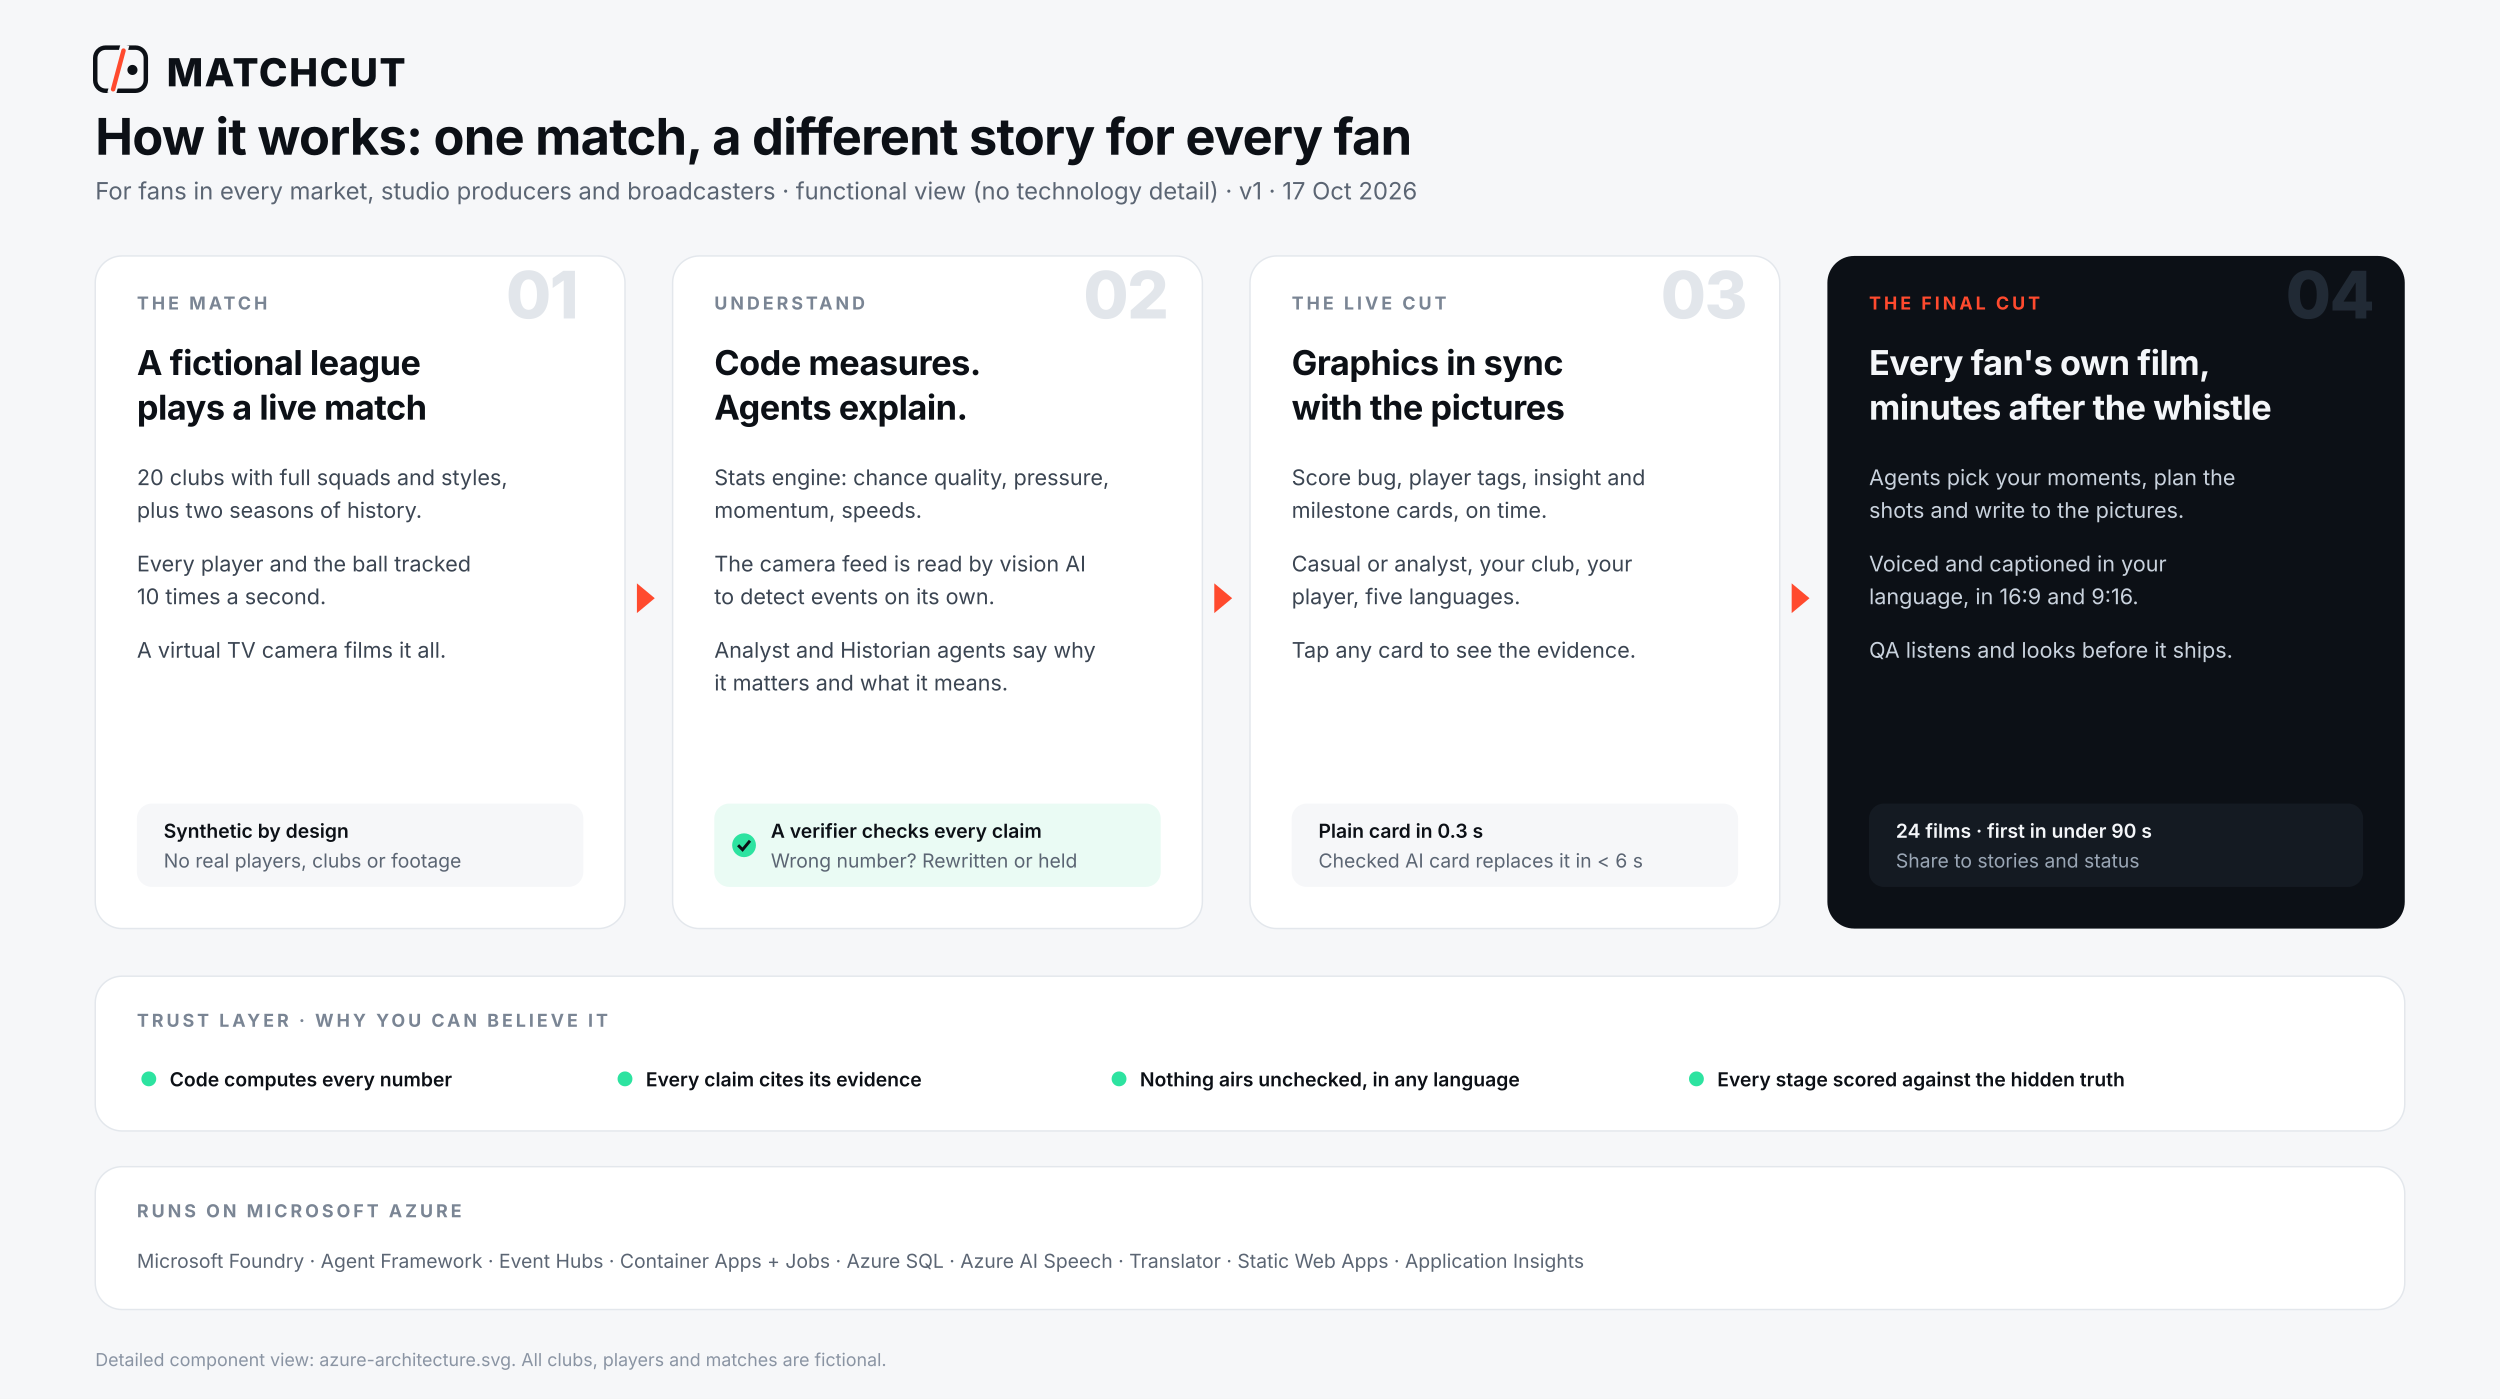
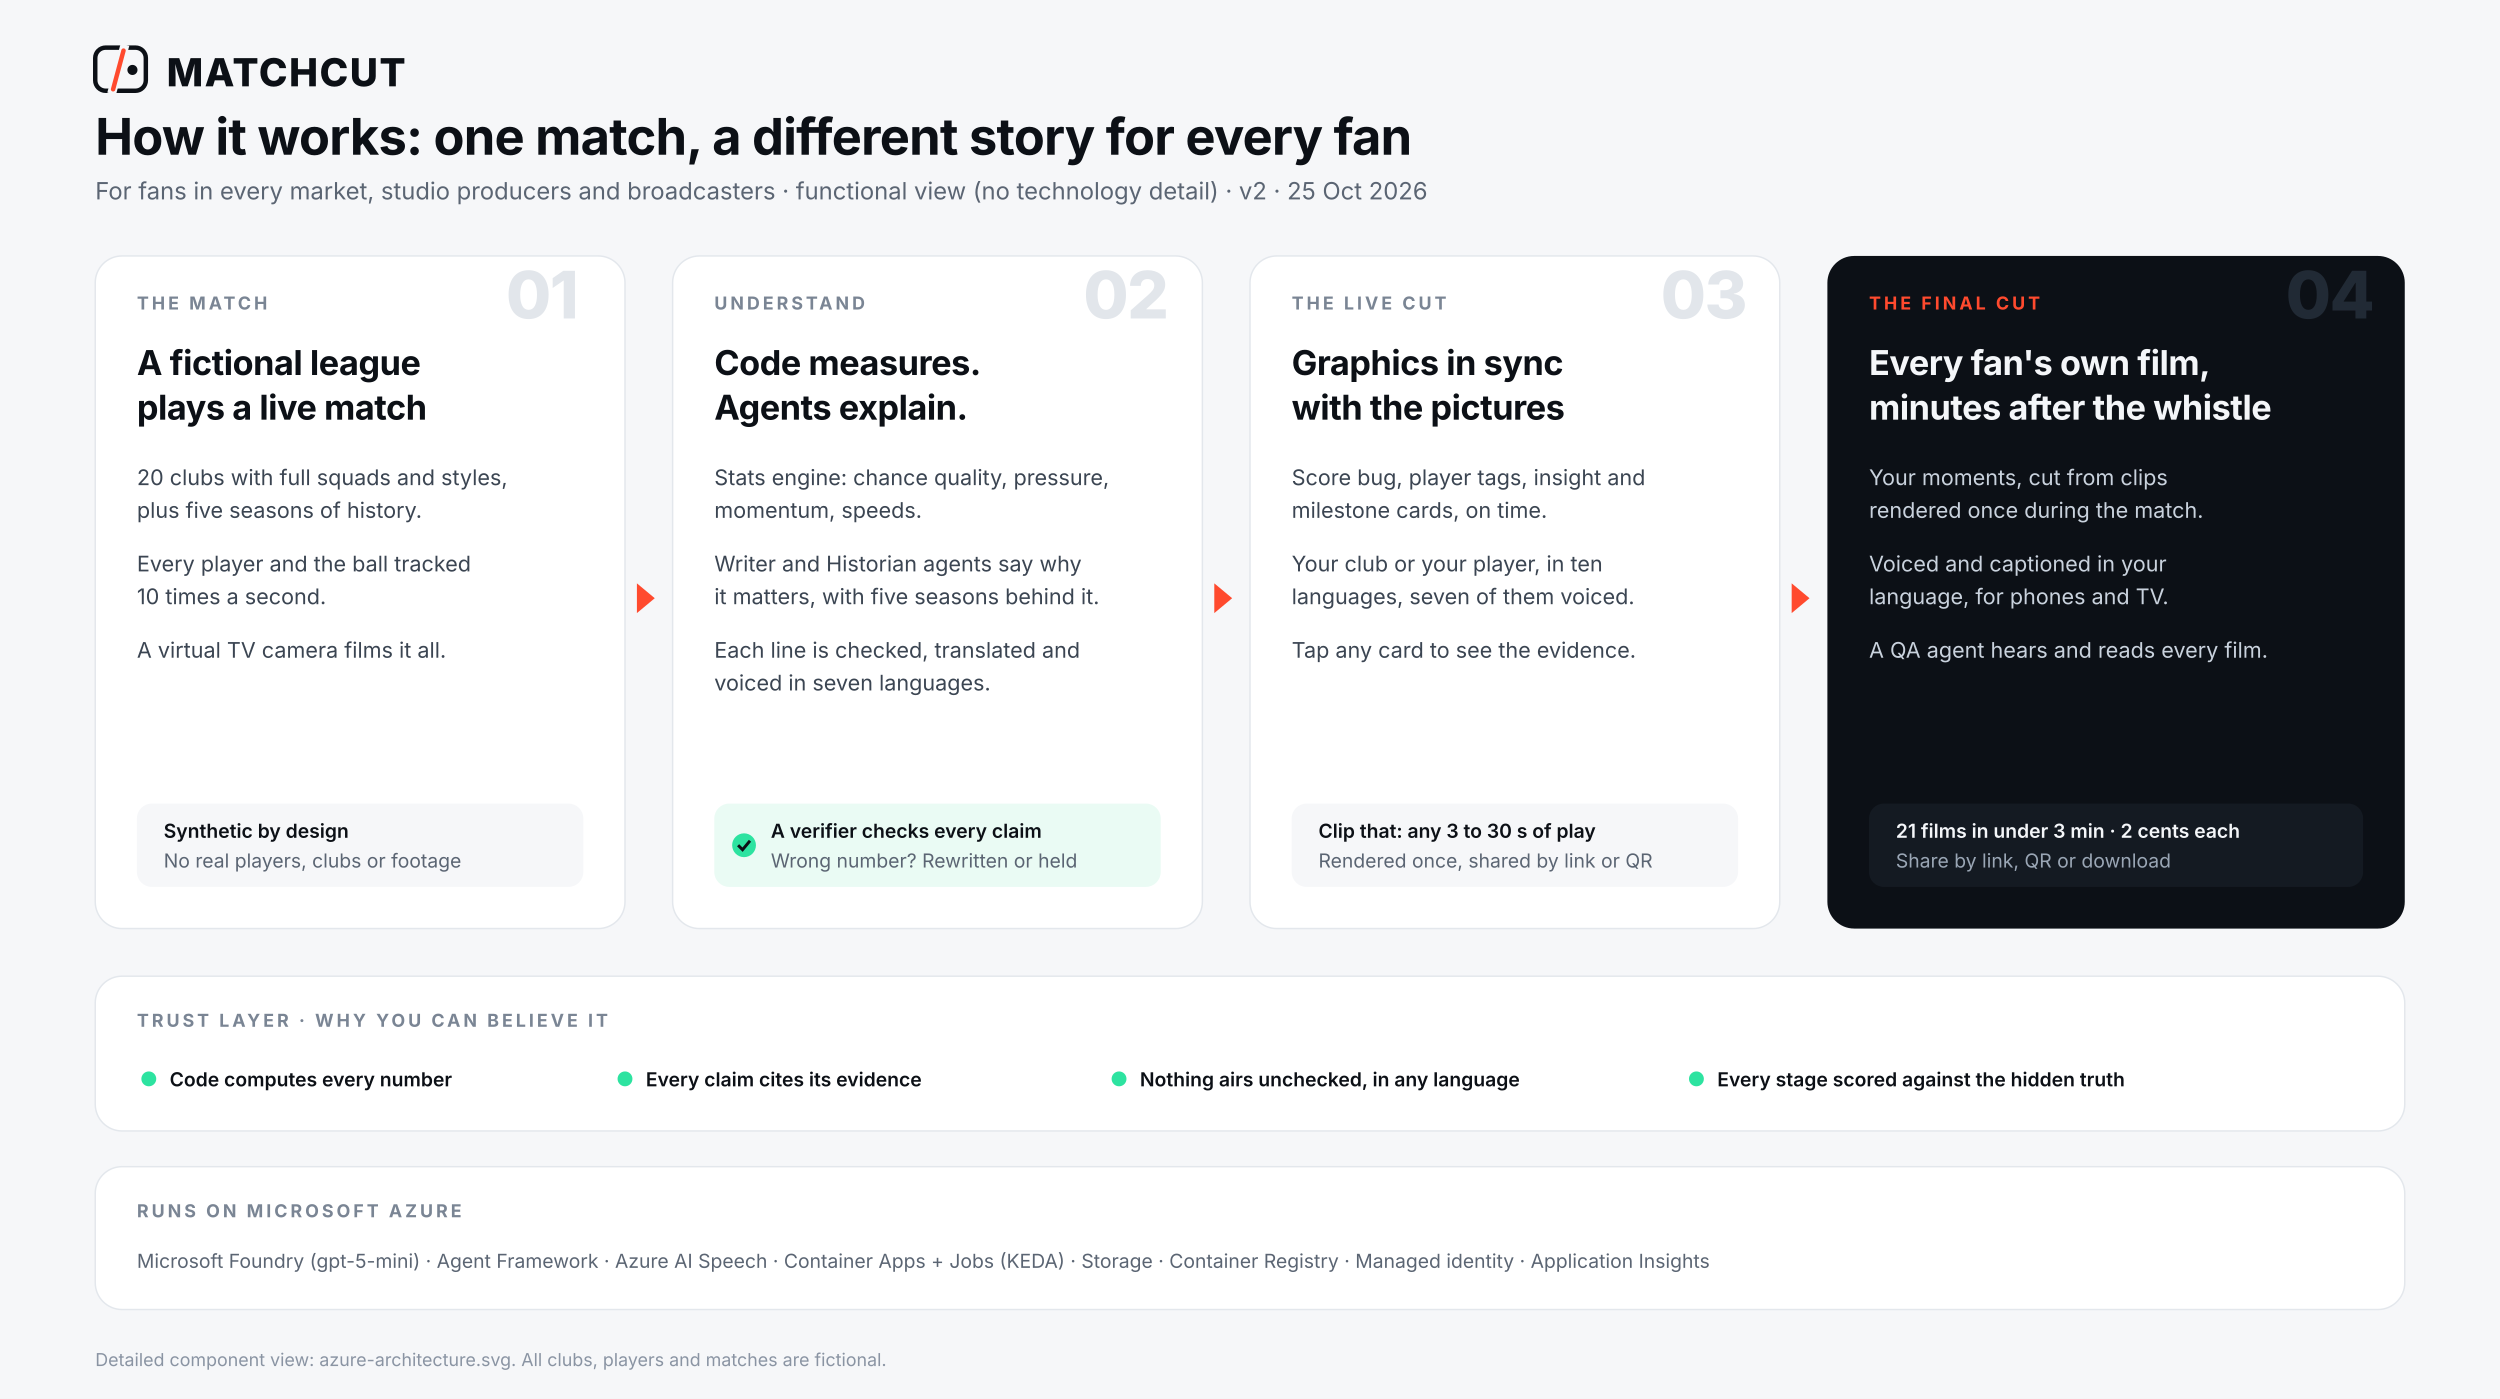
<svg xmlns="http://www.w3.org/2000/svg" width="1680" height="940" viewBox="0 0 1680 940" role="img" aria-labelledby="t d">
  <defs>
    <style>
.f{font-family:'Segoe UI',Inter,system-ui,-apple-system,Helvetica,Arial,sans-serif}
.k{font:700 12px 'Segoe UI',Inter,system-ui,sans-serif;letter-spacing:2px;fill:#7A8594}
.n{font:800 44px 'Segoe UI',Inter,system-ui,sans-serif;fill:#E2E6EB;letter-spacing:-1px}
.h{font:700 23px 'Segoe UI',Inter,system-ui,sans-serif;fill:#0C1016;letter-spacing:-.3px}
.b{font:400 14.5px 'Segoe UI',Inter,system-ui,sans-serif;fill:#3B4552}
.s{font:600 13px 'Segoe UI',Inter,system-ui,sans-serif;fill:#0C1016}
.m{font:400 13px 'Segoe UI',Inter,system-ui,sans-serif;fill:#5B6573}
</style>
  </defs>
  <rect width="1680" height="940" fill="#F6F7F9" />
  <g transform="translate(64,58)">
    <rect x="0" y="-26" width="34" height="29" rx="7" fill="none" stroke="#0C1016" stroke-width="3" />
    <line x1="11" y1="5" x2="20" y2="-28" stroke="#F6F7F9" stroke-width="6" />
    <line x1="12" y1="2" x2="19" y2="-24" stroke="#FF4A2E" stroke-width="3" stroke-linecap="round" />
    <circle cx="25" cy="-11" r="3.4" fill="#0C1016" />
    <text x="48" y="0" style="font:800 26px 'Segoe UI',Inter,sans-serif;letter-spacing:1px" fill="#0C1016">MATCHCUT</text>
  </g>
  <text class="f" x="64" y="104" style="font:700 34px 'Segoe UI',Inter,sans-serif;letter-spacing:-.5px" fill="#0C1016">How it works: one match, a different story for every fan</text>
-   <text class="f" x="64" y="134" style="font:400 16px 'Segoe UI',Inter,sans-serif" fill="#5B6573">For fans in every market, studio producers and broadcasters · functional view (no technology detail) · v1 · 17 Oct 2026</text>
+   <text class="f" x="64" y="134" style="font:400 16px 'Segoe UI',Inter,sans-serif" fill="#5B6573">For fans in every market, studio producers and broadcasters · functional view (no technology detail) · v2 · 25 Oct 2026</text>
  <g>
    <rect x="64" y="172" width="356" height="452" rx="18" fill="#FFFFFF" stroke="#E3E7EC" />
    <text class="k" x="92" y="208">THE MATCH</text>
    <text class="n" x="340" y="214">01</text>
    <text class="h" x="92" y="252">A fictional league</text>
    <text class="h" x="92" y="282">plays a live match</text>
    <text class="b" x="92" y="326">20 clubs with full squads and styles,</text>
-     <text class="b" x="92" y="348">plus two seasons of history.</text>
+     <text class="b" x="92" y="348">plus five seasons of history.</text>
    <text class="b" x="92" y="384">Every player and the ball tracked</text>
    <text class="b" x="92" y="406">10 times a second.</text>
    <text class="b" x="92" y="442">A virtual TV camera films it all.</text>
    <rect x="92" y="540" width="300" height="56" rx="10" fill="#F6F7F9" />
    <text class="s" x="110" y="563">Synthetic by design</text>
    <text class="m" x="110" y="583">No real players, clubs or footage</text>
  </g>
  <g>
    <rect x="452" y="172" width="356" height="452" rx="18" fill="#FFFFFF" stroke="#E3E7EC" />
    <text class="k" x="480" y="208">UNDERSTAND</text>
    <text class="n" x="728" y="214">02</text>
    <text class="h" x="480" y="252">Code measures.</text>
    <text class="h" x="480" y="282">Agents explain.</text>
    <text class="b" x="480" y="326">Stats engine: chance quality, pressure,</text>
    <text class="b" x="480" y="348">momentum, speeds.</text>
-     <text class="b" x="480" y="384">The camera feed is read by vision AI</text>
-     <text class="b" x="480" y="406">to detect events on its own.</text>
-     <text class="b" x="480" y="442">Analyst and Historian agents say why</text>
-     <text class="b" x="480" y="464">it matters and what it means.</text>
+     <text class="b" x="480" y="384">Writer and Historian agents say why</text>
+     <text class="b" x="480" y="406">it matters, with five seasons behind it.</text>
+     <text class="b" x="480" y="442">Each line is checked, translated and</text>
+     <text class="b" x="480" y="464">voiced in seven languages.</text>
    <rect x="480" y="540" width="300" height="56" rx="10" fill="#EAFBF4" />
    <circle cx="500" cy="568" r="8" fill="#2DE3A0" />
    <path d="M496 568l3 3 5-6" stroke="#0C1016" stroke-width="2" fill="none" />
    <text class="s" x="518" y="563">A verifier checks every claim</text>
    <text class="m" x="518" y="583">Wrong number? Rewritten or held</text>
  </g>
  <g>
    <rect x="840" y="172" width="356" height="452" rx="18" fill="#FFFFFF" stroke="#E3E7EC" />
    <text class="k" x="868" y="208">THE LIVE CUT</text>
    <text class="n" x="1116" y="214">03</text>
    <text class="h" x="868" y="252">Graphics in sync</text>
    <text class="h" x="868" y="282">with the pictures</text>
    <text class="b" x="868" y="326">Score bug, player tags, insight and</text>
    <text class="b" x="868" y="348">milestone cards, on time.</text>
-     <text class="b" x="868" y="384">Casual or analyst, your club, your</text>
-     <text class="b" x="868" y="406">player, five languages.</text>
+     <text class="b" x="868" y="384">Your club or your player, in ten</text>
+     <text class="b" x="868" y="406">languages, seven of them voiced.</text>
    <text class="b" x="868" y="442">Tap any card to see the evidence.</text>
    <rect x="868" y="540" width="300" height="56" rx="10" fill="#F6F7F9" />
-     <text class="s" x="886" y="563">Plain card in 0.3 s</text>
-     <text class="m" x="886" y="583">Checked AI card replaces it in &lt; 6 s</text>
+     <text class="s" x="886" y="563">Clip that: any 3 to 30 s of play</text>
+     <text class="m" x="886" y="583">Rendered once, shared by link or QR</text>
  </g>
  <g>
    <rect x="1228" y="172" width="388" height="452" rx="18" fill="#0C1016" />
    <text class="k" x="1256" y="208" style="fill:#FF4A2E">THE FINAL CUT</text>
    <text class="n" x="1536" y="214" style="fill:#212A35">04</text>
    <text class="h" x="1256" y="252" style="fill:#F4F6F9">Every fan's own film,</text>
    <text class="h" x="1256" y="282" style="fill:#F4F6F9">minutes after the whistle</text>
-     <text class="b" x="1256" y="326" style="fill:#C9D2DD">Agents pick your moments, plan the</text>
-     <text class="b" x="1256" y="348" style="fill:#C9D2DD">shots and write to the pictures.</text>
+     <text class="b" x="1256" y="326" style="fill:#C9D2DD">Your moments, cut from clips</text>
+     <text class="b" x="1256" y="348" style="fill:#C9D2DD">rendered once during the match.</text>
    <text class="b" x="1256" y="384" style="fill:#C9D2DD">Voiced and captioned in your</text>
-     <text class="b" x="1256" y="406" style="fill:#C9D2DD">language, in 16:9 and 9:16.</text>
-     <text class="b" x="1256" y="442" style="fill:#C9D2DD">QA listens and looks before it ships.</text>
+     <text class="b" x="1256" y="406" style="fill:#C9D2DD">language, for phones and TV.</text>
+     <text class="b" x="1256" y="442" style="fill:#C9D2DD">A QA agent hears and reads every film.</text>
    <rect x="1256" y="540" width="332" height="56" rx="10" fill="#141A22" />
-     <text class="s" x="1274" y="563" style="fill:#F4F6F9">24 films · first in under 90 s</text>
-     <text class="m" x="1274" y="583" style="fill:#9AA6B5">Share to stories and status</text>
+     <text class="s" x="1274" y="563" style="fill:#F4F6F9">21 films in under 3 min · 2 cents each</text>
+     <text class="m" x="1274" y="583" style="fill:#9AA6B5">Share by link, QR or download</text>
  </g>
  <g fill="#FF4A2E">
    <path d="M428 392l12 10-12 10z" />
    <path d="M816 392l12 10-12 10z" />
    <path d="M1204 392l12 10-12 10z" />
  </g>
  <rect x="64" y="656" width="1552" height="104" rx="18" fill="#FFFFFF" stroke="#E3E7EC" />
  <text class="k" x="92" y="690">TRUST LAYER · WHY YOU CAN BELIEVE IT</text>
  <g class="f">
    <circle cx="100" cy="725" r="5" fill="#2DE3A0" />
    <text class="s" x="114" y="730">Code computes every number</text>
    <circle cx="420" cy="725" r="5" fill="#2DE3A0" />
    <text class="s" x="434" y="730">Every claim cites its evidence</text>
    <circle cx="752" cy="725" r="5" fill="#2DE3A0" />
    <text class="s" x="766" y="730">Nothing airs unchecked, in any language</text>
    <circle cx="1140" cy="725" r="5" fill="#2DE3A0" />
    <text class="s" x="1154" y="730">Every stage scored against the hidden truth</text>
  </g>
  <rect x="64" y="784" width="1552" height="96" rx="18" fill="#FFFFFF" stroke="#E3E7EC" />
  <text class="k" x="92" y="818">RUNS ON MICROSOFT AZURE</text>
  <g class="f">
-     <text class="m" x="92" y="852">Microsoft Foundry  ·  Agent Framework  ·  Event Hubs  ·  Container Apps + Jobs  ·  Azure SQL  ·  Azure AI Speech  ·  Translator  ·  Static Web Apps  ·  Application Insights</text>
+     <text class="m" x="92" y="852">Microsoft Foundry (gpt-5-mini)  ·  Agent Framework  ·  Azure AI Speech  ·  Container Apps + Jobs (KEDA)  ·  Storage  ·  Container Registry  ·  Managed identity  ·  Application Insights</text>
  </g>
  <text class="f" x="64" y="918" style="font:400 12px 'Segoe UI',Inter,sans-serif" fill="#8A94A3">Detailed component view: azure-architecture.svg. All clubs, players and matches are fictional.</text>
</svg>
